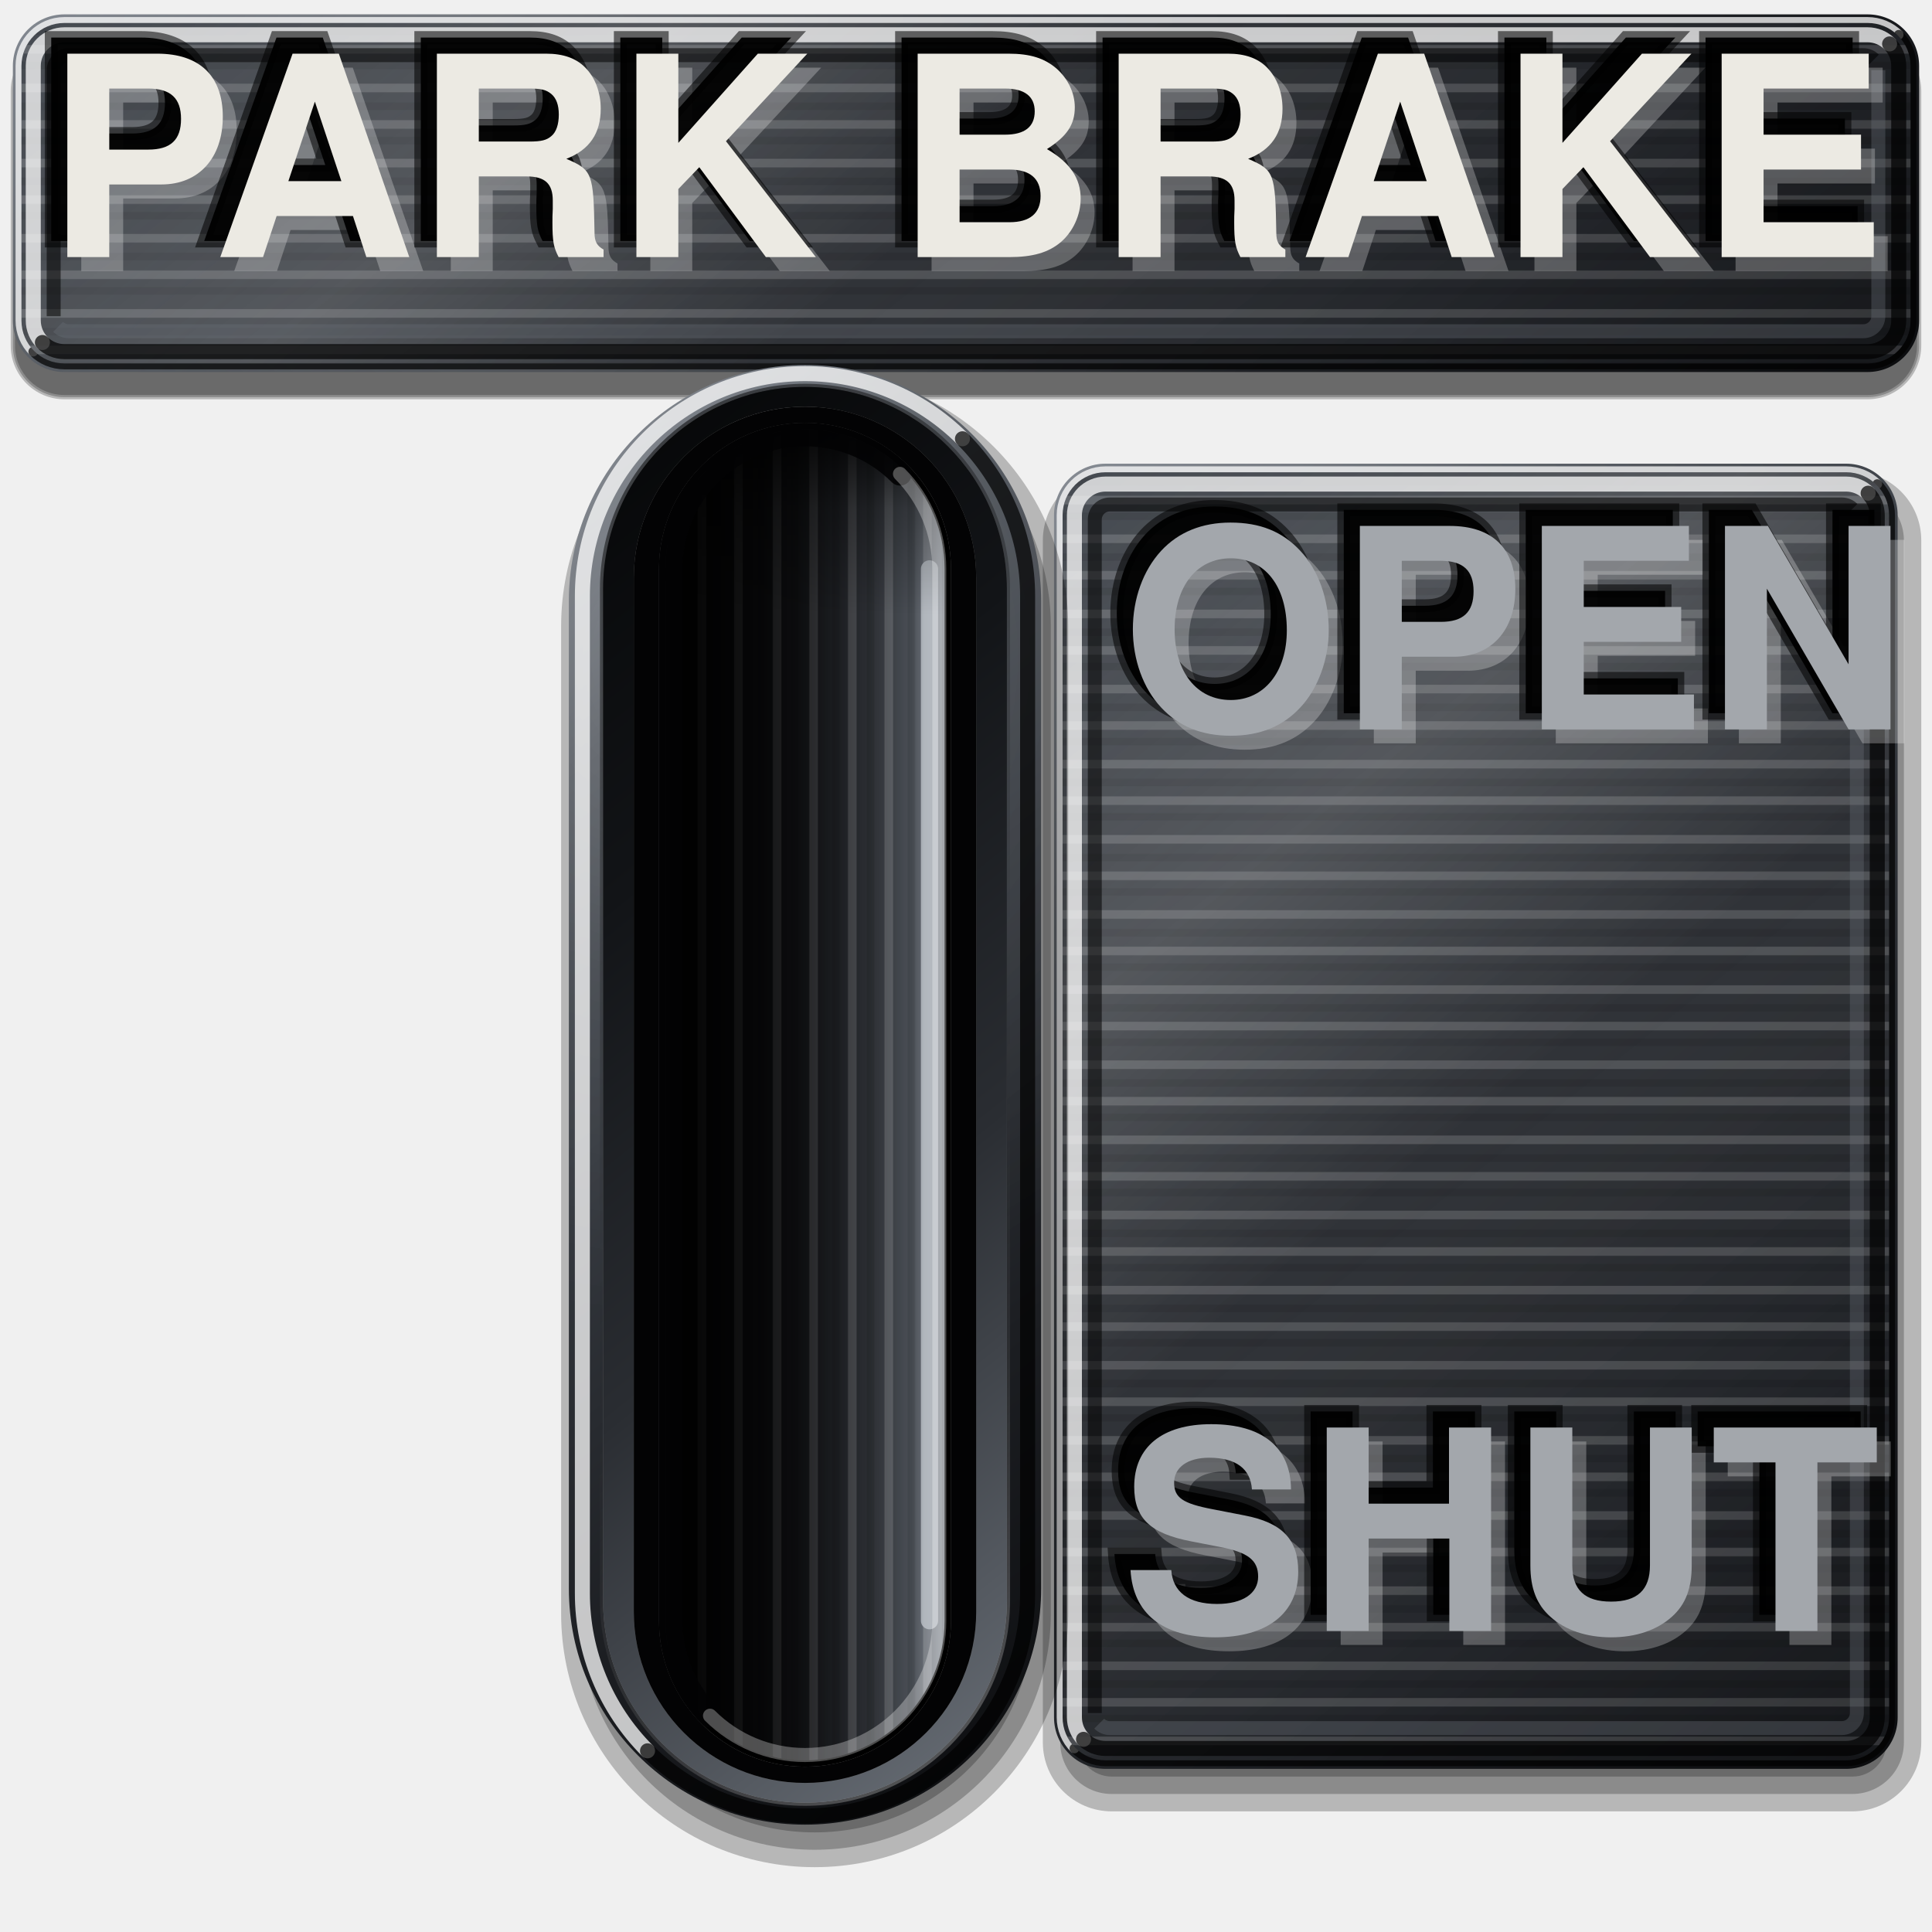
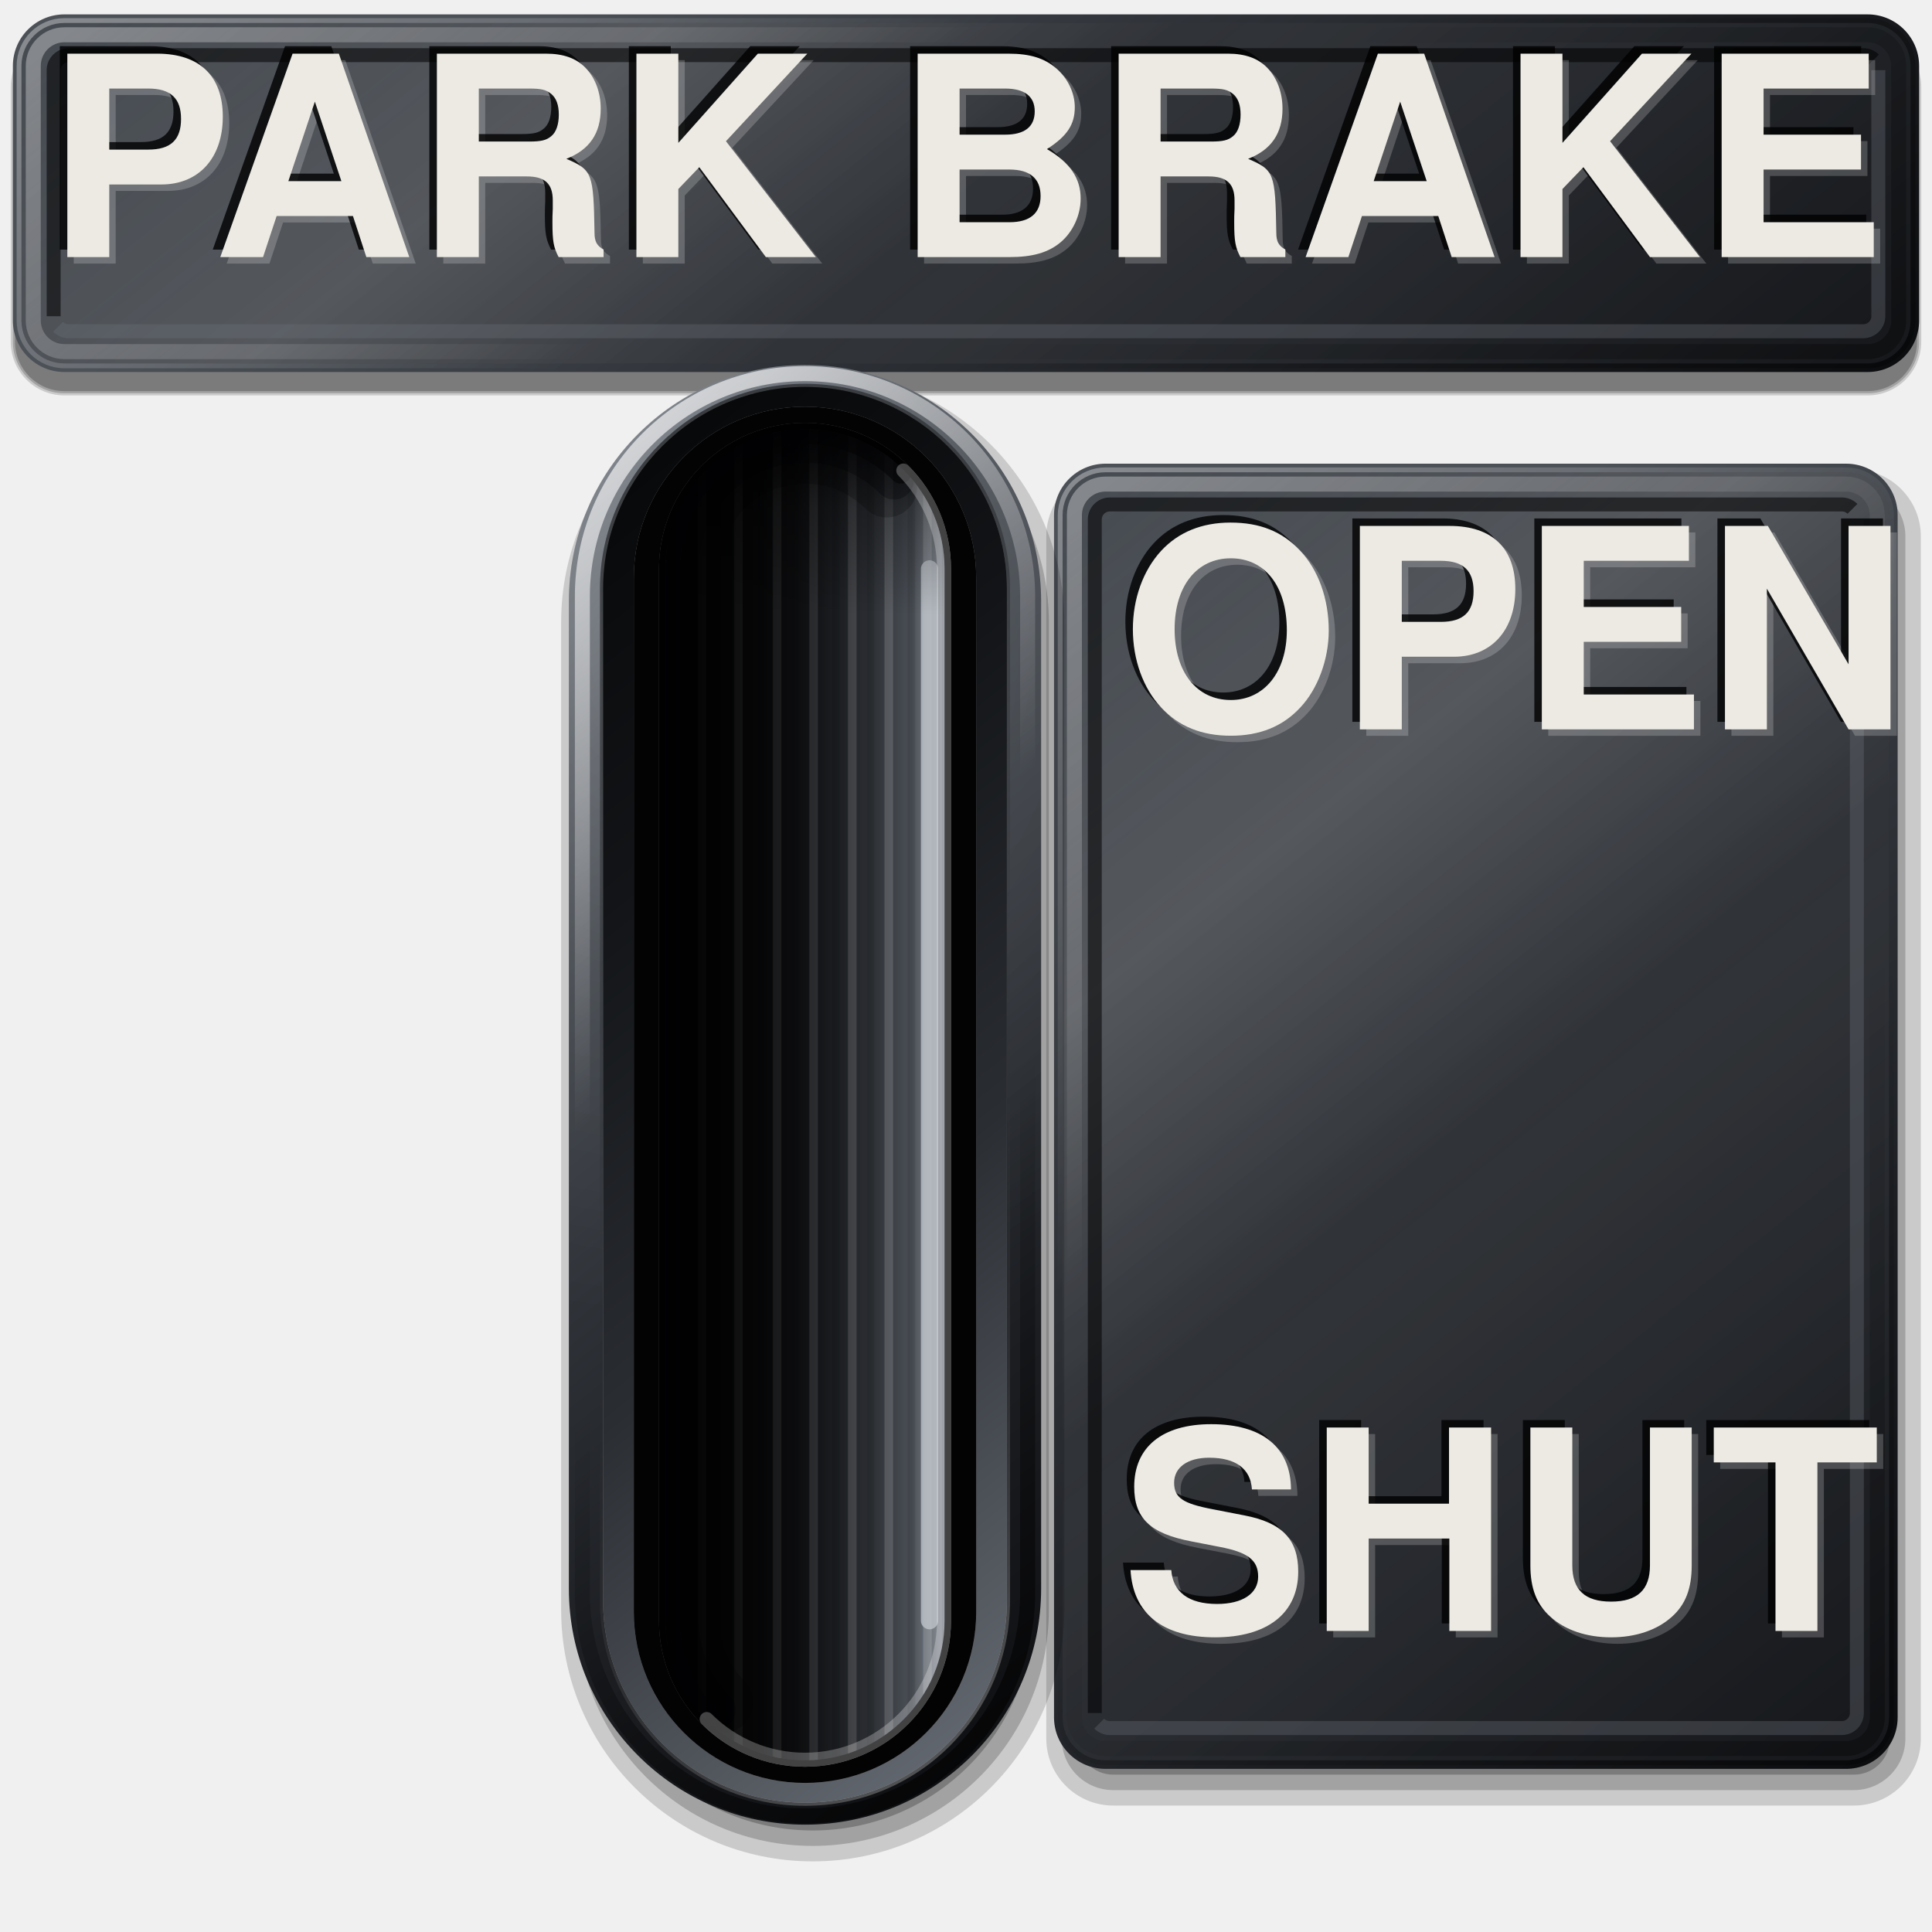
<svg xmlns="http://www.w3.org/2000/svg" viewBox="0 0 180 180" width="180" height="180">
  <defs>
    <linearGradient id="rg1" gradientUnits="userSpaceOnUse" x1="47.22" y1="-35.48" x2="132.78" y2="71.48">
-       <stop offset="0" stop-color="#7C828B" />
      <stop offset="0.22" stop-color="#4C5158" />
      <stop offset="0.45" stop-color="#34383E" />
      <stop offset="0.72" stop-color="#1C1E22" />
      <stop offset="1" stop-color="#0B0C0E" />
    </linearGradient>
-     <radialGradient id="sn2" gradientUnits="userSpaceOnUse" cx="47.38" cy="8" r="75.93">
-       <stop offset="0" stop-color="#FFFFFF" stop-opacity="0.22" />
-       <stop offset="0.5" stop-color="#FFFFFF" stop-opacity="0.07" />
-       <stop offset="1" stop-color="#FFFFFF" stop-opacity="0" />
-     </radialGradient>
+     <linearGradient id="cm2" gradientUnits="userSpaceOnUse" x1="47.83" y1="-34.71" x2="132.17" y2="70.71">
+       <stop offset="0" stop-color="#FFFFFF" stop-opacity="0.34" />
+       <stop offset="0.42" stop-color="#FFFFFF" stop-opacity="0" />
+       <stop offset="0.58" stop-color="#000000" stop-opacity="0" />
+       <stop offset="1" stop-color="#000000" stop-opacity="0.32" />
+     </linearGradient>
    <linearGradient id="lp3" gradientUnits="userSpaceOnUse" x1="47.92" y1="-34.6" x2="132.08" y2="70.6">
      <stop offset="0" stop-color="#3E434A" />
      <stop offset="0.45" stop-color="#2E3136" />
      <stop offset="1" stop-color="#1C1E22" />
    </linearGradient>
-     <pattern id="bp" width="300" height="7" patternUnits="userSpaceOnUse">
-       <path d="M0 1.2H300M0 4.6H300" stroke="#FFFFFF" stroke-opacity=".16" stroke-width=".8" />
-       <path d="M0 2.9H300M0 6.1H300" stroke="#000000" stroke-opacity=".1" stroke-width=".7" />
-     </pattern>
    <linearGradient id="sh4" gradientUnits="userSpaceOnUse" x1="47.92" y1="-34.6" x2="132.08" y2="70.6">
      <stop offset="0" stop-color="#FFFFFF" stop-opacity="0.04" />
      <stop offset="0.28" stop-color="#FFFFFF" stop-opacity="0.16" />
      <stop offset="0.5" stop-color="#FFFFFF" stop-opacity="0.02" />
      <stop offset="0.8" stop-color="#000" stop-opacity="0.06" />
      <stop offset="1" stop-color="#000" stop-opacity="0.22" />
    </linearGradient>
-     <linearGradient id="rg5" gradientUnits="userSpaceOnUse" x1="92.5" y1="47.76" x2="182.5" y2="160.24">
+     <linearGradient id="cm5" gradientUnits="userSpaceOnUse" x1="48.89" y1="-33.39" x2="131.11" y2="69.39">
+       <stop offset="0" stop-color="#FFFFFF" stop-opacity="0.34" />
+       <stop offset="0.42" stop-color="#FFFFFF" stop-opacity="0" />
+       <stop offset="0.58" stop-color="#000000" stop-opacity="0" />
+       <stop offset="1" stop-color="#000000" stop-opacity="0.32" />
+     </linearGradient>
+     <linearGradient id="rg6" gradientUnits="userSpaceOnUse" x1="92.5" y1="47.76" x2="182.5" y2="160.24">
+       <stop offset="0.22" stop-color="#4C5158" />
+       <stop offset="0.45" stop-color="#34383E" />
+       <stop offset="0.72" stop-color="#1C1E22" />
+       <stop offset="1" stop-color="#0B0C0E" />
+     </linearGradient>
+     <linearGradient id="cm7" gradientUnits="userSpaceOnUse" x1="93.12" y1="48.52" x2="181.88" y2="159.48">
+       <stop offset="0" stop-color="#FFFFFF" stop-opacity="0.34" />
+       <stop offset="0.42" stop-color="#FFFFFF" stop-opacity="0" />
+       <stop offset="0.58" stop-color="#000000" stop-opacity="0" />
+       <stop offset="1" stop-color="#000000" stop-opacity="0.32" />
+     </linearGradient>
+     <linearGradient id="lp8" gradientUnits="userSpaceOnUse" x1="93.21" y1="48.63" x2="181.79" y2="159.37">
+       <stop offset="0" stop-color="#3E434A" />
+       <stop offset="0.45" stop-color="#2E3136" />
+       <stop offset="1" stop-color="#1C1E22" />
+     </linearGradient>
+     <linearGradient id="sh9" gradientUnits="userSpaceOnUse" x1="93.21" y1="48.63" x2="181.79" y2="159.37">
+       <stop offset="0" stop-color="#FFFFFF" stop-opacity="0.04" />
+       <stop offset="0.28" stop-color="#FFFFFF" stop-opacity="0.16" />
+       <stop offset="0.5" stop-color="#FFFFFF" stop-opacity="0.02" />
+       <stop offset="0.8" stop-color="#000" stop-opacity="0.06" />
+       <stop offset="1" stop-color="#000" stop-opacity="0.22" />
+     </linearGradient>
+     <linearGradient id="cm10" gradientUnits="userSpaceOnUse" x1="94.17" y1="49.84" x2="180.83" y2="158.16">
+       <stop offset="0" stop-color="#FFFFFF" stop-opacity="0.34" />
+       <stop offset="0.42" stop-color="#FFFFFF" stop-opacity="0" />
+       <stop offset="0.58" stop-color="#000000" stop-opacity="0" />
+       <stop offset="1" stop-color="#000000" stop-opacity="0.32" />
+     </linearGradient>
+     <linearGradient id="rg11" gradientUnits="userSpaceOnUse" x1="33.24" y1="49.8" x2="116.76" y2="154.2">
      <stop offset="0" stop-color="#7C828B" />
      <stop offset="0.22" stop-color="#4C5158" />
      <stop offset="0.45" stop-color="#34383E" />
      <stop offset="0.72" stop-color="#1C1E22" />
      <stop offset="1" stop-color="#0B0C0E" />
    </linearGradient>
-     <radialGradient id="sn6" gradientUnits="userSpaceOnUse" cx="118.64" cy="67.52" r="63.14">
+     <radialGradient id="sn12" gradientUnits="userSpaceOnUse" cx="64.44" cy="61.2" r="61.84">
      <stop offset="0" stop-color="#FFFFFF" stop-opacity="0.22" />
      <stop offset="0.5" stop-color="#FFFFFF" stop-opacity="0.07" />
      <stop offset="1" stop-color="#FFFFFF" stop-opacity="0" />
    </radialGradient>
-     <linearGradient id="lp7" gradientUnits="userSpaceOnUse" x1="93.21" y1="48.63" x2="181.79" y2="159.37">
-       <stop offset="0" stop-color="#3E434A" />
-       <stop offset="0.45" stop-color="#2E3136" />
-       <stop offset="1" stop-color="#1C1E22" />
+     <linearGradient id="cm13" gradientUnits="userSpaceOnUse" x1="34.13" y1="50.91" x2="115.87" y2="153.09">
+       <stop offset="0" stop-color="#FFFFFF" stop-opacity="0.75" />
+       <stop offset="0.42" stop-color="#FFFFFF" stop-opacity="0" />
+       <stop offset="0.58" stop-color="#000000" stop-opacity="0" />
+       <stop offset="1" stop-color="#000000" stop-opacity="0.7" />
    </linearGradient>
-     <linearGradient id="sh8" gradientUnits="userSpaceOnUse" x1="93.21" y1="48.63" x2="181.79" y2="159.37">
-       <stop offset="0" stop-color="#FFFFFF" stop-opacity="0.04" />
-       <stop offset="0.28" stop-color="#FFFFFF" stop-opacity="0.16" />
-       <stop offset="0.5" stop-color="#FFFFFF" stop-opacity="0.02" />
-       <stop offset="0.8" stop-color="#000" stop-opacity="0.06" />
-       <stop offset="1" stop-color="#000" stop-opacity="0.22" />
-     </linearGradient>
-     <linearGradient id="rg9" gradientUnits="userSpaceOnUse" x1="33.24" y1="49.8" x2="116.76" y2="154.2">
-       <stop offset="0" stop-color="#7C828B" />
-       <stop offset="0.22" stop-color="#4C5158" />
-       <stop offset="0.45" stop-color="#34383E" />
-       <stop offset="0.72" stop-color="#1C1E22" />
-       <stop offset="1" stop-color="#0B0C0E" />
-     </linearGradient>
-     <radialGradient id="sn10" gradientUnits="userSpaceOnUse" cx="64.44" cy="61.2" r="61.84">
-       <stop offset="0" stop-color="#FFFFFF" stop-opacity="0.22" />
-       <stop offset="0.5" stop-color="#FFFFFF" stop-opacity="0.07" />
-       <stop offset="1" stop-color="#FFFFFF" stop-opacity="0" />
-     </radialGradient>
-     <linearGradient id="le11" gradientUnits="userSpaceOnUse" x1="35.49" y1="52.61" x2="114.51" y2="151.39">
+     <linearGradient id="le14" gradientUnits="userSpaceOnUse" x1="35.49" y1="52.61" x2="114.51" y2="151.39">
      <stop offset="0" stop-color="#000000" stop-opacity="0.6" />
      <stop offset="0.5" stop-color="#000000" stop-opacity="0" />
      <stop offset="1" stop-color="#FFFFFF" stop-opacity="0.35" />
    </linearGradient>
-     <linearGradient id="lp12" gradientUnits="userSpaceOnUse" x1="114.51" y1="151.39" x2="35.49" y2="52.61">
+     <linearGradient id="lp15" gradientUnits="userSpaceOnUse" x1="114.51" y1="151.39" x2="35.49" y2="52.61">
      <stop offset="0" stop-color="#6A7078" />
      <stop offset="0.4" stop-color="#2A2D32" />
      <stop offset="0.7" stop-color="#121417" />
      <stop offset="1" stop-color="#050607" />
    </linearGradient>
    <linearGradient id="fl" x1="0" y1="0" x2="1" y2="0">
      <stop offset="0" stop-color="#030304" />
      <stop offset="0.45" stop-color="#141518" />
      <stop offset="0.72" stop-color="#2E3136" />
      <stop offset="0.88" stop-color="#4E535A" />
      <stop offset="1" stop-color="#8E949C" />
    </linearGradient>
    <pattern id="bv" width="300" height="7" patternUnits="userSpaceOnUse" patternTransform="rotate(90)">
      <path d="M0 1.2H300M0 4.6H300" stroke="#FFFFFF" stroke-opacity=".16" stroke-width=".8" />
      <path d="M0 2.9H300M0 6.1H300" stroke="#000000" stroke-opacity=".1" stroke-width=".7" />
    </pattern>
    <linearGradient id="sx" x1="0" y1="0" x2="1" y2="0">
      <stop offset="0" stop-color="#000" stop-opacity="0.95" />
      <stop offset="0.35" stop-color="#000" stop-opacity="0.6" />
      <stop offset="0.7" stop-color="#000" stop-opacity="0.1" />
      <stop offset="1" stop-color="#000" stop-opacity="0" />
    </linearGradient>
    <linearGradient id="sy" x1="0" y1="0" x2="0" y2="1">
      <stop offset="0" stop-color="#000" stop-opacity="0.85" />
      <stop offset="0.06" stop-color="#000" stop-opacity="0.3" />
      <stop offset="0.14" stop-color="#000" stop-opacity="0" />
    </linearGradient>
  </defs>
-   <path d="M6 3.48H174A5 5 0 0 1 179 8.48V32.2A5 5 0 0 1 174 37.2H6A5 5 0 0 1 1 32.2V8.48A5 5 0 0 1 6 3.48Z" fill="#000000" fill-opacity="0.24" />
-   <path d="M6 3.68H174A4.8 4.8 0 0 1 178.8 8.48V32.2A4.8 4.8 0 0 1 174 37H6A4.8 4.8 0 0 1 1.2 32.2V8.48A4.8 4.8 0 0 1 6 3.68Z" fill="#000000" fill-opacity="0.24" />
-   <path d="M6 3.88H174A4.6 4.6 0 0 1 178.6 8.48V32.2A4.6 4.6 0 0 1 174 36.8H6A4.6 4.6 0 0 1 1.4 32.2V8.48A4.6 4.6 0 0 1 6 3.88Z" fill="#000000" fill-opacity="0.24" />
+   <path d="M6 3.12H174A5 5 0 0 1 179 8.12V31.84A5 5 0 0 1 174 36.84H6A5 5 0 0 1 1 31.84V8.12A5 5 0 0 1 6 3.12Z" fill="#000000" fill-opacity="0.16" />
+   <path d="M6 3.32H174A4.8 4.8 0 0 1 178.8 8.12V31.84A4.8 4.8 0 0 1 174 36.64H6A4.8 4.8 0 0 1 1.2 31.84V8.12A4.8 4.8 0 0 1 6 3.32Z" fill="#000000" fill-opacity="0.2" />
+   <path d="M6 3.52H174A4.6 4.6 0 0 1 178.6 8.12V31.84A4.6 4.6 0 0 1 174 36.44H6A4.6 4.6 0 0 1 1.4 31.84V8.12A4.6 4.6 0 0 1 6 3.52Z" fill="#000000" fill-opacity="0.24" />
  <path d="M6 1.34H174A4.8 4.8 0 0 1 178.8 6.14V29.86A4.8 4.8 0 0 1 174 34.66H6A4.8 4.8 0 0 1 1.2 29.86V6.14A4.8 4.8 0 0 1 6 1.34ZM6 3.34H174A2.8 2.8 0 0 1 176.8 6.14V29.86A2.8 2.8 0 0 1 174 32.66H6A2.8 2.8 0 0 1 3.2 29.86V6.14A2.8 2.8 0 0 1 6 3.34Z" fill="url(#rg1)" fill-rule="evenodd" />
-   <path d="M6 1.34H174A4.8 4.8 0 0 1 178.8 6.14V29.86A4.8 4.8 0 0 1 174 34.66H6A4.8 4.8 0 0 1 1.2 29.86V6.14A4.8 4.8 0 0 1 6 1.34ZM6 3.34H174A2.8 2.8 0 0 1 176.8 6.14V29.86A2.8 2.8 0 0 1 174 32.66H6A2.8 2.8 0 0 1 3.2 29.86V6.14A2.8 2.8 0 0 1 6 3.34Z" fill="url(#sn2)" fill-rule="evenodd" />
-   <path d="M3.1 32.76A4.1 4.1 0 0 1 1.9 29.86V6.14A4.1 4.1 0 0 1 6 2.04H174A4.1 4.1 0 0 1 176.9 3.24" fill="none" stroke="#FFFFFF" stroke-opacity="0.75" stroke-width="0.9" stroke-linecap="round" />
-   <path d="M176.9 3.24A4.1 4.1 0 0 1 178.1 6.14V29.86A4.1 4.1 0 0 1 174 33.96H6A4.1 4.1 0 0 1 3.1 32.76" fill="none" stroke="#000000" stroke-opacity="0.7" stroke-width="0.9" stroke-linecap="round" />
+   <path d="M6 2.04H174A4.1 4.1 0 0 1 178.1 6.14V29.86A4.1 4.1 0 0 1 174 33.96H6A4.1 4.1 0 0 1 1.9 29.86V6.14A4.1 4.1 0 0 1 6 2.04Z" fill="none" stroke="url(#cm2)" stroke-width="0.7" />
  <path d="M6 2.14H174A4 4 0 0 1 178 6.14V29.86A4 4 0 0 1 174 33.86H6A4 4 0 0 1 2 29.86V6.14A4 4 0 0 1 6 2.14Z" fill="url(#lp3)" />
-   <path d="M6 2.14H174A4 4 0 0 1 178 6.14V29.86A4 4 0 0 1 174 33.86H6A4 4 0 0 1 2 29.86V6.14A4 4 0 0 1 6 2.14Z" fill="url(#bp)" />
  <path d="M6 2.14H174A4 4 0 0 1 178 6.14V29.86A4 4 0 0 1 174 33.86H6A4 4 0 0 1 2 29.86V6.14A4 4 0 0 1 6 2.14Z" fill="url(#sh4)" />
-   <path d="M3.95 31.91A2.9 2.9 0 0 1 3.1 29.86V6.14A2.9 2.9 0 0 1 6 3.24H174A2.9 2.9 0 0 1 176.05 4.09" fill="none" stroke="#FFFFFF" stroke-opacity="0.75" stroke-width="1.4" stroke-linecap="round" />
-   <path d="M176.05 4.09A2.9 2.9 0 0 1 176.9 6.14V29.86A2.9 2.9 0 0 1 174 32.76H6A2.9 2.9 0 0 1 3.95 31.91" fill="none" stroke="#000000" stroke-opacity="0.7" stroke-width="1.4" stroke-linecap="round" />
+   <path d="M6 3.24H174A2.9 2.9 0 0 1 176.9 6.14V29.86A2.9 2.9 0 0 1 174 32.76H6A2.9 2.9 0 0 1 3.1 29.86V6.14A2.9 2.9 0 0 1 6 3.24Z" fill="none" stroke="url(#cm5)" stroke-width="1.4" />
  <path d="M5 29.46V6.54A1.4 1.4 0 0 1 6.4 5.14H173.6A1.4 1.4 0 0 1 174.59 5.55" fill="none" stroke="#000" stroke-opacity="0.55" stroke-width="1.3" />
  <path d="M175 6.54V29.46A1.4 1.4 0 0 1 173.6 30.86H6.4A1.4 1.4 0 0 1 5.41 30.45" fill="none" stroke="#6B717A" stroke-opacity="0.35" stroke-width="1.3" />
-   <path d="M103.58 43.92H172.58A6.42 6.42 0 0 1 179 50.34V162.34A6.42 6.42 0 0 1 172.58 168.76H103.58A6.42 6.42 0 0 1 97.16 162.34V50.34A6.42 6.42 0 0 1 103.58 43.92Z" fill="#000000" fill-opacity="0.24" />
-   <path d="M103.58 45.54H172.58A4.8 4.8 0 0 1 177.38 50.34V162.34A4.8 4.8 0 0 1 172.58 167.14H103.58A4.8 4.8 0 0 1 98.78 162.34V50.34A4.8 4.8 0 0 1 103.58 45.54Z" fill="#000000" fill-opacity="0.24" />
-   <path d="M103.58 47.16H172.58A3.18 3.18 0 0 1 175.76 50.34V162.34A3.18 3.18 0 0 1 172.58 165.52H103.58A3.18 3.18 0 0 1 100.4 162.34V50.34A3.18 3.18 0 0 1 103.58 47.16Z" fill="#000000" fill-opacity="0.24" />
-   <path d="M103 43.2H172A4.8 4.8 0 0 1 176.8 48V160A4.8 4.8 0 0 1 172 164.8H103A4.8 4.8 0 0 1 98.2 160V48A4.8 4.8 0 0 1 103 43.2ZM103 45.2H172A2.8 2.8 0 0 1 174.8 48V160A2.8 2.8 0 0 1 172 162.8H103A2.8 2.8 0 0 1 100.2 160V48A2.8 2.8 0 0 1 103 45.2Z" fill="url(#rg5)" fill-rule="evenodd" />
-   <path d="M103 43.2H172A4.8 4.8 0 0 1 176.8 48V160A4.8 4.8 0 0 1 172 164.8H103A4.8 4.8 0 0 1 98.2 160V48A4.8 4.8 0 0 1 103 43.2ZM103 45.2H172A2.8 2.8 0 0 1 174.8 48V160A2.8 2.8 0 0 1 172 162.8H103A2.8 2.8 0 0 1 100.2 160V48A2.8 2.8 0 0 1 103 45.2Z" fill="url(#sn6)" fill-rule="evenodd" />
-   <path d="M100.1 162.9A4.1 4.1 0 0 1 98.9 160V48A4.1 4.1 0 0 1 103 43.9H172A4.1 4.1 0 0 1 174.9 45.1" fill="none" stroke="#FFFFFF" stroke-opacity="0.75" stroke-width="0.9" stroke-linecap="round" />
-   <path d="M174.9 45.1A4.1 4.1 0 0 1 176.1 48V160A4.1 4.1 0 0 1 172 164.1H103A4.1 4.1 0 0 1 100.1 162.9" fill="none" stroke="#000000" stroke-opacity="0.7" stroke-width="0.9" stroke-linecap="round" />
-   <path d="M103 44H172A4 4 0 0 1 176 48V160A4 4 0 0 1 172 164H103A4 4 0 0 1 99 160V48A4 4 0 0 1 103 44Z" fill="url(#lp7)" />
-   <path d="M103 44H172A4 4 0 0 1 176 48V160A4 4 0 0 1 172 164H103A4 4 0 0 1 99 160V48A4 4 0 0 1 103 44Z" fill="url(#bp)" />
-   <path d="M103 44H172A4 4 0 0 1 176 48V160A4 4 0 0 1 172 164H103A4 4 0 0 1 99 160V48A4 4 0 0 1 103 44Z" fill="url(#sh8)" />
-   <path d="M100.95 162.05A2.9 2.9 0 0 1 100.1 160V48A2.9 2.9 0 0 1 103 45.1H172A2.9 2.9 0 0 1 174.05 45.95" fill="none" stroke="#FFFFFF" stroke-opacity="0.75" stroke-width="1.4" stroke-linecap="round" />
-   <path d="M174.05 45.95A2.9 2.9 0 0 1 174.9 48V160A2.9 2.9 0 0 1 172 162.9H103A2.9 2.9 0 0 1 100.95 162.05" fill="none" stroke="#000000" stroke-opacity="0.7" stroke-width="1.4" stroke-linecap="round" />
+   <path d="M103.72 43.74H172.72A6.24 6.24 0 0 1 178.96 49.98V161.98A6.24 6.24 0 0 1 172.72 168.22H103.72A6.24 6.24 0 0 1 97.48 161.98V49.98A6.24 6.24 0 0 1 103.72 43.74Z" fill="#000000" fill-opacity="0.16" />
+   <path d="M103.72 45.18H172.72A4.8 4.8 0 0 1 177.52 49.98V161.98A4.8 4.8 0 0 1 172.72 166.78H103.72A4.8 4.8 0 0 1 98.92 161.98V49.98A4.8 4.8 0 0 1 103.72 45.18Z" fill="#000000" fill-opacity="0.2" />
+   <path d="M103.72 46.62H172.72A3.36 3.36 0 0 1 176.08 49.98V161.98A3.36 3.36 0 0 1 172.72 165.34H103.72A3.36 3.36 0 0 1 100.36 161.98V49.98A3.36 3.36 0 0 1 103.72 46.62Z" fill="#000000" fill-opacity="0.24" />
+   <path d="M103 43.2H172A4.8 4.8 0 0 1 176.8 48V160A4.8 4.8 0 0 1 172 164.8H103A4.8 4.8 0 0 1 98.2 160V48A4.8 4.8 0 0 1 103 43.2ZM103 45.2H172A2.8 2.8 0 0 1 174.8 48V160A2.8 2.8 0 0 1 172 162.8H103A2.8 2.8 0 0 1 100.2 160V48A2.8 2.8 0 0 1 103 45.2Z" fill="url(#rg6)" fill-rule="evenodd" />
+   <path d="M103 43.9H172A4.1 4.1 0 0 1 176.1 48V160A4.1 4.1 0 0 1 172 164.1H103A4.1 4.1 0 0 1 98.9 160V48A4.1 4.1 0 0 1 103 43.9Z" fill="none" stroke="url(#cm7)" stroke-width="0.7" />
+   <path d="M103 44H172A4 4 0 0 1 176 48V160A4 4 0 0 1 172 164H103A4 4 0 0 1 99 160V48A4 4 0 0 1 103 44Z" fill="url(#lp8)" />
+   <path d="M103 44H172A4 4 0 0 1 176 48V160A4 4 0 0 1 172 164H103A4 4 0 0 1 99 160V48A4 4 0 0 1 103 44Z" fill="url(#sh9)" />
+   <path d="M103 45.1H172A2.9 2.9 0 0 1 174.9 48V160A2.9 2.9 0 0 1 172 162.9H103A2.9 2.9 0 0 1 100.1 160V48A2.9 2.9 0 0 1 103 45.1Z" fill="none" stroke="url(#cm10)" stroke-width="1.4" />
  <path d="M102 159.6V48.4A1.4 1.4 0 0 1 103.4 47H171.6A1.4 1.4 0 0 1 172.59 47.41" fill="none" stroke="#000" stroke-opacity="0.55" stroke-width="1.3" />
  <path d="M173 48.4V159.6A1.4 1.4 0 0 1 171.6 161H103.4A1.4 1.4 0 0 1 102.41 160.59" fill="none" stroke="#6B717A" stroke-opacity="0.35" stroke-width="1.3" />
-   <path d="M75.9 34.72H75.9A23.62 23.62 0 0 1 99.52 58.34V150.34A23.62 23.62 0 0 1 75.9 173.96H75.9A23.62 23.62 0 0 1 52.28 150.34V58.34A23.62 23.62 0 0 1 75.9 34.72Z" fill="#000000" fill-opacity="0.24" />
-   <path d="M75.9 36.34H75.9A22 22 0 0 1 97.9 58.34V150.34A22 22 0 0 1 75.9 172.34H75.9A22 22 0 0 1 53.9 150.34V58.34A22 22 0 0 1 75.9 36.34Z" fill="#000000" fill-opacity="0.24" />
-   <path d="M75.9 37.96H75.9A20.38 20.38 0 0 1 96.28 58.34V150.34A20.38 20.38 0 0 1 75.9 170.72H75.9A20.38 20.38 0 0 1 55.52 150.34V58.34A20.38 20.38 0 0 1 75.9 37.96Z" fill="#000000" fill-opacity="0.24" />
-   <path d="M75 34H75A22 22 0 0 1 97 56V148A22 22 0 0 1 75 170H75A22 22 0 0 1 53 148V56A22 22 0 0 1 75 34ZM75 36.05H75A18.81 18.81 0 0 1 93.81 54.86V149.14A18.81 18.81 0 0 1 75 167.95H75A18.81 18.81 0 0 1 56.19 149.14V54.86A18.81 18.81 0 0 1 75 36.05Z" fill="url(#rg9)" fill-rule="evenodd" />
-   <path d="M75 34H75A22 22 0 0 1 97 56V148A22 22 0 0 1 75 170H75A22 22 0 0 1 53 148V56A22 22 0 0 1 75 34ZM75 36.05H75A18.81 18.81 0 0 1 93.81 54.86V149.14A18.81 18.81 0 0 1 75 167.95H75A18.81 18.81 0 0 1 56.19 149.14V54.86A18.81 18.81 0 0 1 75 36.05Z" fill="url(#sn10)" fill-rule="evenodd" />
-   <path d="M60.33 163.12A20.74 20.74 0 0 1 54.26 148.45V55.55A20.74 20.74 0 0 1 75 34.81H75A20.74 20.74 0 0 1 89.67 40.88" fill="none" stroke="#FFFFFF" stroke-opacity="0.75" stroke-width="1.4" stroke-linecap="round" />
-   <path d="M89.67 40.88A20.74 20.74 0 0 1 95.74 55.55V148.45A20.74 20.74 0 0 1 75 169.19H75A20.74 20.74 0 0 1 60.33 163.12" fill="none" stroke="#000000" stroke-opacity="0.7" stroke-width="1.4" stroke-linecap="round" />
-   <path d="M75 36.05H75A18.81 18.81 0 0 1 93.81 54.86V149.14A18.81 18.81 0 0 1 75 167.95H75A18.81 18.81 0 0 1 56.19 149.14V54.86A18.81 18.81 0 0 1 75 36.05Z" fill="none" stroke="url(#le11)" stroke-width="0.59" />
-   <path d="M75 36.05H75A18.81 18.81 0 0 1 93.81 54.86V149.14A18.81 18.81 0 0 1 75 167.95H75A18.81 18.81 0 0 1 56.19 149.14V54.86A18.81 18.81 0 0 1 75 36.05ZM75 37.89H75A15.95 15.95 0 0 1 90.95 53.84V150.16A15.95 15.95 0 0 1 75 166.11H75A15.95 15.95 0 0 1 59.05 150.16V53.84A15.95 15.95 0 0 1 75 37.89Z" fill="url(#lp12)" fill-rule="evenodd" />
+   <path d="M75.72 34.54H75.72A23.44 23.44 0 0 1 99.16 57.98V149.98A23.44 23.44 0 0 1 75.72 173.42H75.72A23.44 23.44 0 0 1 52.28 149.98V57.98A23.44 23.44 0 0 1 75.72 34.54Z" fill="#000000" fill-opacity="0.16" />
+   <path d="M75.72 35.98H75.72A22 22 0 0 1 97.72 57.98V149.98A22 22 0 0 1 75.72 171.98H75.72A22 22 0 0 1 53.72 149.98V57.98A22 22 0 0 1 75.72 35.98Z" fill="#000000" fill-opacity="0.2" />
+   <path d="M75.72 37.42H75.72A20.56 20.56 0 0 1 96.28 57.98V149.98A20.56 20.56 0 0 1 75.72 170.54H75.72A20.56 20.56 0 0 1 55.16 149.98V57.98A20.56 20.56 0 0 1 75.72 37.42Z" fill="#000000" fill-opacity="0.24" />
+   <path d="M75 34H75A22 22 0 0 1 97 56V148A22 22 0 0 1 75 170H75A22 22 0 0 1 53 148V56A22 22 0 0 1 75 34ZM75 36.05H75A18.81 18.81 0 0 1 93.81 54.86V149.14A18.81 18.81 0 0 1 75 167.95H75A18.81 18.81 0 0 1 56.19 149.14V54.86A18.81 18.81 0 0 1 75 36.05Z" fill="url(#rg11)" fill-rule="evenodd" />
+   <path d="M75 34H75A22 22 0 0 1 97 56V148A22 22 0 0 1 75 170H75A22 22 0 0 1 53 148V56A22 22 0 0 1 75 34ZM75 36.05H75A18.81 18.81 0 0 1 93.81 54.86V149.14A18.81 18.81 0 0 1 75 167.95H75A18.81 18.81 0 0 1 56.19 149.14V54.86A18.81 18.81 0 0 1 75 36.05Z" fill="url(#sn12)" fill-rule="evenodd" />
+   <path d="M75 34.81H75A20.74 20.74 0 0 1 95.74 55.55V148.45A20.74 20.74 0 0 1 75 169.19H75A20.74 20.74 0 0 1 54.26 148.45V55.55A20.74 20.74 0 0 1 75 34.81Z" fill="none" stroke="url(#cm13)" stroke-width="1.4" />
+   <path d="M75 36.05H75A18.81 18.81 0 0 1 93.81 54.86V149.14A18.81 18.81 0 0 1 75 167.95H75A18.81 18.81 0 0 1 56.19 149.14V54.86A18.81 18.81 0 0 1 75 36.05Z" fill="none" stroke="url(#le14)" stroke-width="0.59" />
+   <path d="M75 36.05H75A18.81 18.81 0 0 1 93.81 54.86V149.14A18.81 18.81 0 0 1 75 167.95H75A18.81 18.81 0 0 1 56.19 149.14V54.86A18.81 18.81 0 0 1 75 36.05ZM75 37.89H75A15.95 15.95 0 0 1 90.95 53.84V150.16A15.95 15.95 0 0 1 75 166.11H75A15.95 15.95 0 0 1 59.05 150.16V53.84A15.95 15.95 0 0 1 75 37.89Z" fill="url(#lp15)" fill-rule="evenodd" />
  <path d="M75 37.89H75A15.95 15.95 0 0 1 90.95 53.84V150.16A15.95 15.95 0 0 1 75 166.11H75A15.95 15.95 0 0 1 59.05 150.16V53.84A15.95 15.95 0 0 1 75 37.89ZM75 39.4H75A13.6 13.6 0 0 1 88.6 53V151A13.6 13.6 0 0 1 75 164.6H75A13.6 13.6 0 0 1 61.4 151V53A13.6 13.6 0 0 1 75 39.4Z" fill="#030304" fill-rule="evenodd" />
  <path d="M75 39.4H75A13.6 13.6 0 0 1 88.6 53V151A13.6 13.6 0 0 1 75 164.6H75A13.6 13.6 0 0 1 61.4 151V53A13.6 13.6 0 0 1 75 39.4Z" fill="#000" />
  <path d="M75 40H75A13 13 0 0 1 88 53V151A13 13 0 0 1 75 164H75A13 13 0 0 1 62 151V53A13 13 0 0 1 75 40Z" fill="url(#fl)" />
  <path d="M75 40H75A13 13 0 0 1 88 53V151A13 13 0 0 1 75 164H75A13 13 0 0 1 62 151V53A13 13 0 0 1 75 40Z" fill="url(#bv)" />
  <path d="M75 40H75A13 13 0 0 1 88 53V151A13 13 0 0 1 75 164H75A13 13 0 0 1 62 151V53A13 13 0 0 1 75 40Z" fill="url(#sx)" />
  <path d="M86.6 53V151" stroke="#C3C8CE" stroke-opacity="0.75" stroke-width="1.6" stroke-linecap="round" />
  <path d="M75 40H75A13 13 0 0 1 88 53V151A13 13 0 0 1 75 164H75A13 13 0 0 1 62 151V53A13 13 0 0 1 75 40Z" fill="url(#sy)" />
-   <text data-decor="" x="91.3" y="19.3" font-size="26" font-family="Helvetica, Arial, sans-serif" font-weight="bold" text-anchor="middle" dominant-baseline="central" textLength="160" lengthAdjust="spacingAndGlyphs" fill="#FFFFFF" fill-opacity="0.26">PARK BRAKE</text>
-   <text data-decor="" x="88.5" y="16.5" font-size="26" font-family="Helvetica, Arial, sans-serif" font-weight="bold" text-anchor="middle" dominant-baseline="central" textLength="160" lengthAdjust="spacingAndGlyphs" fill="#000" fill-opacity="0.95" stroke="#000" stroke-opacity="0.55" stroke-width="1.2">PARK BRAKE</text>
+   <text data-decor="" x="90.6" y="18.6" font-size="26" font-family="Helvetica, Arial, sans-serif" font-weight="bold" text-anchor="middle" dominant-baseline="central" textLength="160" lengthAdjust="spacingAndGlyphs" fill="#FFFFFF" fill-opacity="0.2">PARK BRAKE</text>
+   <text data-decor="" x="89.3" y="17.3" font-size="26" font-family="Helvetica, Arial, sans-serif" font-weight="bold" text-anchor="middle" dominant-baseline="central" textLength="160" lengthAdjust="spacingAndGlyphs" fill="#000" fill-opacity="0.8">PARK BRAKE</text>
  <text x="90" y="18" font-size="26" font-family="Helvetica, Arial, sans-serif" font-weight="bold" fill="#ECEAE3" text-anchor="middle" dominant-baseline="central" textLength="160" lengthAdjust="spacingAndGlyphs">PARK BRAKE</text>
-   <text data-decor="" x="105.8" y="63.3" font-size="26" font-family="Helvetica, Arial, sans-serif" font-weight="bold" text-anchor="start" dominant-baseline="central" textLength="68" lengthAdjust="spacingAndGlyphs" fill="#FFFFFF" fill-opacity="0.26">OPEN</text>
-   <text data-decor="" x="103" y="60.5" font-size="26" font-family="Helvetica, Arial, sans-serif" font-weight="bold" text-anchor="start" dominant-baseline="central" textLength="68" lengthAdjust="spacingAndGlyphs" fill="#000" fill-opacity="0.95" stroke="#000" stroke-opacity="0.55" stroke-width="1.2">OPEN</text>
-   <text x="104.5" y="62" font-size="26" font-family="Helvetica, Arial, sans-serif" font-weight="bold" fill="#A3A7AC" text-anchor="start" dominant-baseline="central" textLength="68" lengthAdjust="spacingAndGlyphs">OPEN</text>
-   <text data-decor="" x="105.8" y="147.3" font-size="26" font-family="Helvetica, Arial, sans-serif" font-weight="bold" text-anchor="start" dominant-baseline="central" textLength="68" lengthAdjust="spacingAndGlyphs" fill="#FFFFFF" fill-opacity="0.26">SHUT</text>
-   <text data-decor="" x="103" y="144.5" font-size="26" font-family="Helvetica, Arial, sans-serif" font-weight="bold" text-anchor="start" dominant-baseline="central" textLength="68" lengthAdjust="spacingAndGlyphs" fill="#000" fill-opacity="0.95" stroke="#000" stroke-opacity="0.55" stroke-width="1.2">SHUT</text>
-   <text x="104.5" y="146" font-size="26" font-family="Helvetica, Arial, sans-serif" font-weight="bold" fill="#A3A7AC" text-anchor="start" dominant-baseline="central" textLength="68" lengthAdjust="spacingAndGlyphs">SHUT</text>
-   <path d="M66.15 159.85A12.51 12.51 0 0 1 62.49 151V53A12.51 12.51 0 0 1 75 40.49H75A12.51 12.51 0 0 1 83.85 44.15" fill="none" stroke="#030304" stroke-opacity="0.9" stroke-width="2.18" stroke-linecap="round" />
-   <path d="M83.85 44.15A12.51 12.51 0 0 1 87.51 53V151A12.51 12.51 0 0 1 75 163.51H75A12.51 12.51 0 0 1 66.15 159.85" fill="none" stroke="#FFFFFF" stroke-opacity="0.3" stroke-width="1.31" stroke-linecap="round" />
+   <text data-decor="" x="105.1" y="62.6" font-size="26" font-family="Helvetica, Arial, sans-serif" font-weight="bold" text-anchor="start" dominant-baseline="central" textLength="68" lengthAdjust="spacingAndGlyphs" fill="#FFFFFF" fill-opacity="0.2">OPEN</text>
+   <text data-decor="" x="103.8" y="61.3" font-size="26" font-family="Helvetica, Arial, sans-serif" font-weight="bold" text-anchor="start" dominant-baseline="central" textLength="68" lengthAdjust="spacingAndGlyphs" fill="#000" fill-opacity="0.8">OPEN</text>
+   <text x="104.5" y="62" font-size="26" font-family="Helvetica, Arial, sans-serif" font-weight="bold" fill="#ECEAE3" text-anchor="start" dominant-baseline="central" textLength="68" lengthAdjust="spacingAndGlyphs">OPEN</text>
+   <text data-decor="" x="105.1" y="146.6" font-size="26" font-family="Helvetica, Arial, sans-serif" font-weight="bold" text-anchor="start" dominant-baseline="central" textLength="68" lengthAdjust="spacingAndGlyphs" fill="#FFFFFF" fill-opacity="0.2">SHUT</text>
+   <text data-decor="" x="103.8" y="145.3" font-size="26" font-family="Helvetica, Arial, sans-serif" font-weight="bold" text-anchor="start" dominant-baseline="central" textLength="68" lengthAdjust="spacingAndGlyphs" fill="#000" fill-opacity="0.8">SHUT</text>
+   <text x="104.5" y="146" font-size="26" font-family="Helvetica, Arial, sans-serif" font-weight="bold" fill="#ECEAE3" text-anchor="start" dominant-baseline="central" textLength="68" lengthAdjust="spacingAndGlyphs">SHUT</text>
+   <path d="M67.38 158.62A10.77 10.77 0 0 1 64.23 151V53A10.77 10.77 0 0 1 75 42.23H75A10.77 10.77 0 0 1 82.62 45.38" fill="none" stroke="#030304" stroke-opacity="0.22" stroke-width="5.66" stroke-linecap="round" />
+   <path d="M66.69 159.31A11.75 11.75 0 0 1 63.25 151V53A11.75 11.75 0 0 1 75 41.25H75A11.75 11.75 0 0 1 83.31 44.69" fill="none" stroke="#030304" stroke-opacity="0.3" stroke-width="3.7" stroke-linecap="round" />
+   <path d="M66.08 159.92A12.62 12.62 0 0 1 62.38 151V53A12.62 12.62 0 0 1 75 40.38H75A12.62 12.62 0 0 1 83.92 44.08" fill="none" stroke="#030304" stroke-opacity="0.55" stroke-width="1.96" stroke-linecap="round" />
+   <path d="M84.16 43.84A12.95 12.95 0 0 1 87.95 53V151A12.95 12.95 0 0 1 75 163.95H75A12.95 12.95 0 0 1 65.84 160.16" fill="none" stroke="#FFFFFF" stroke-opacity="0.26" stroke-width="1.31" stroke-linecap="round" />
</svg>
